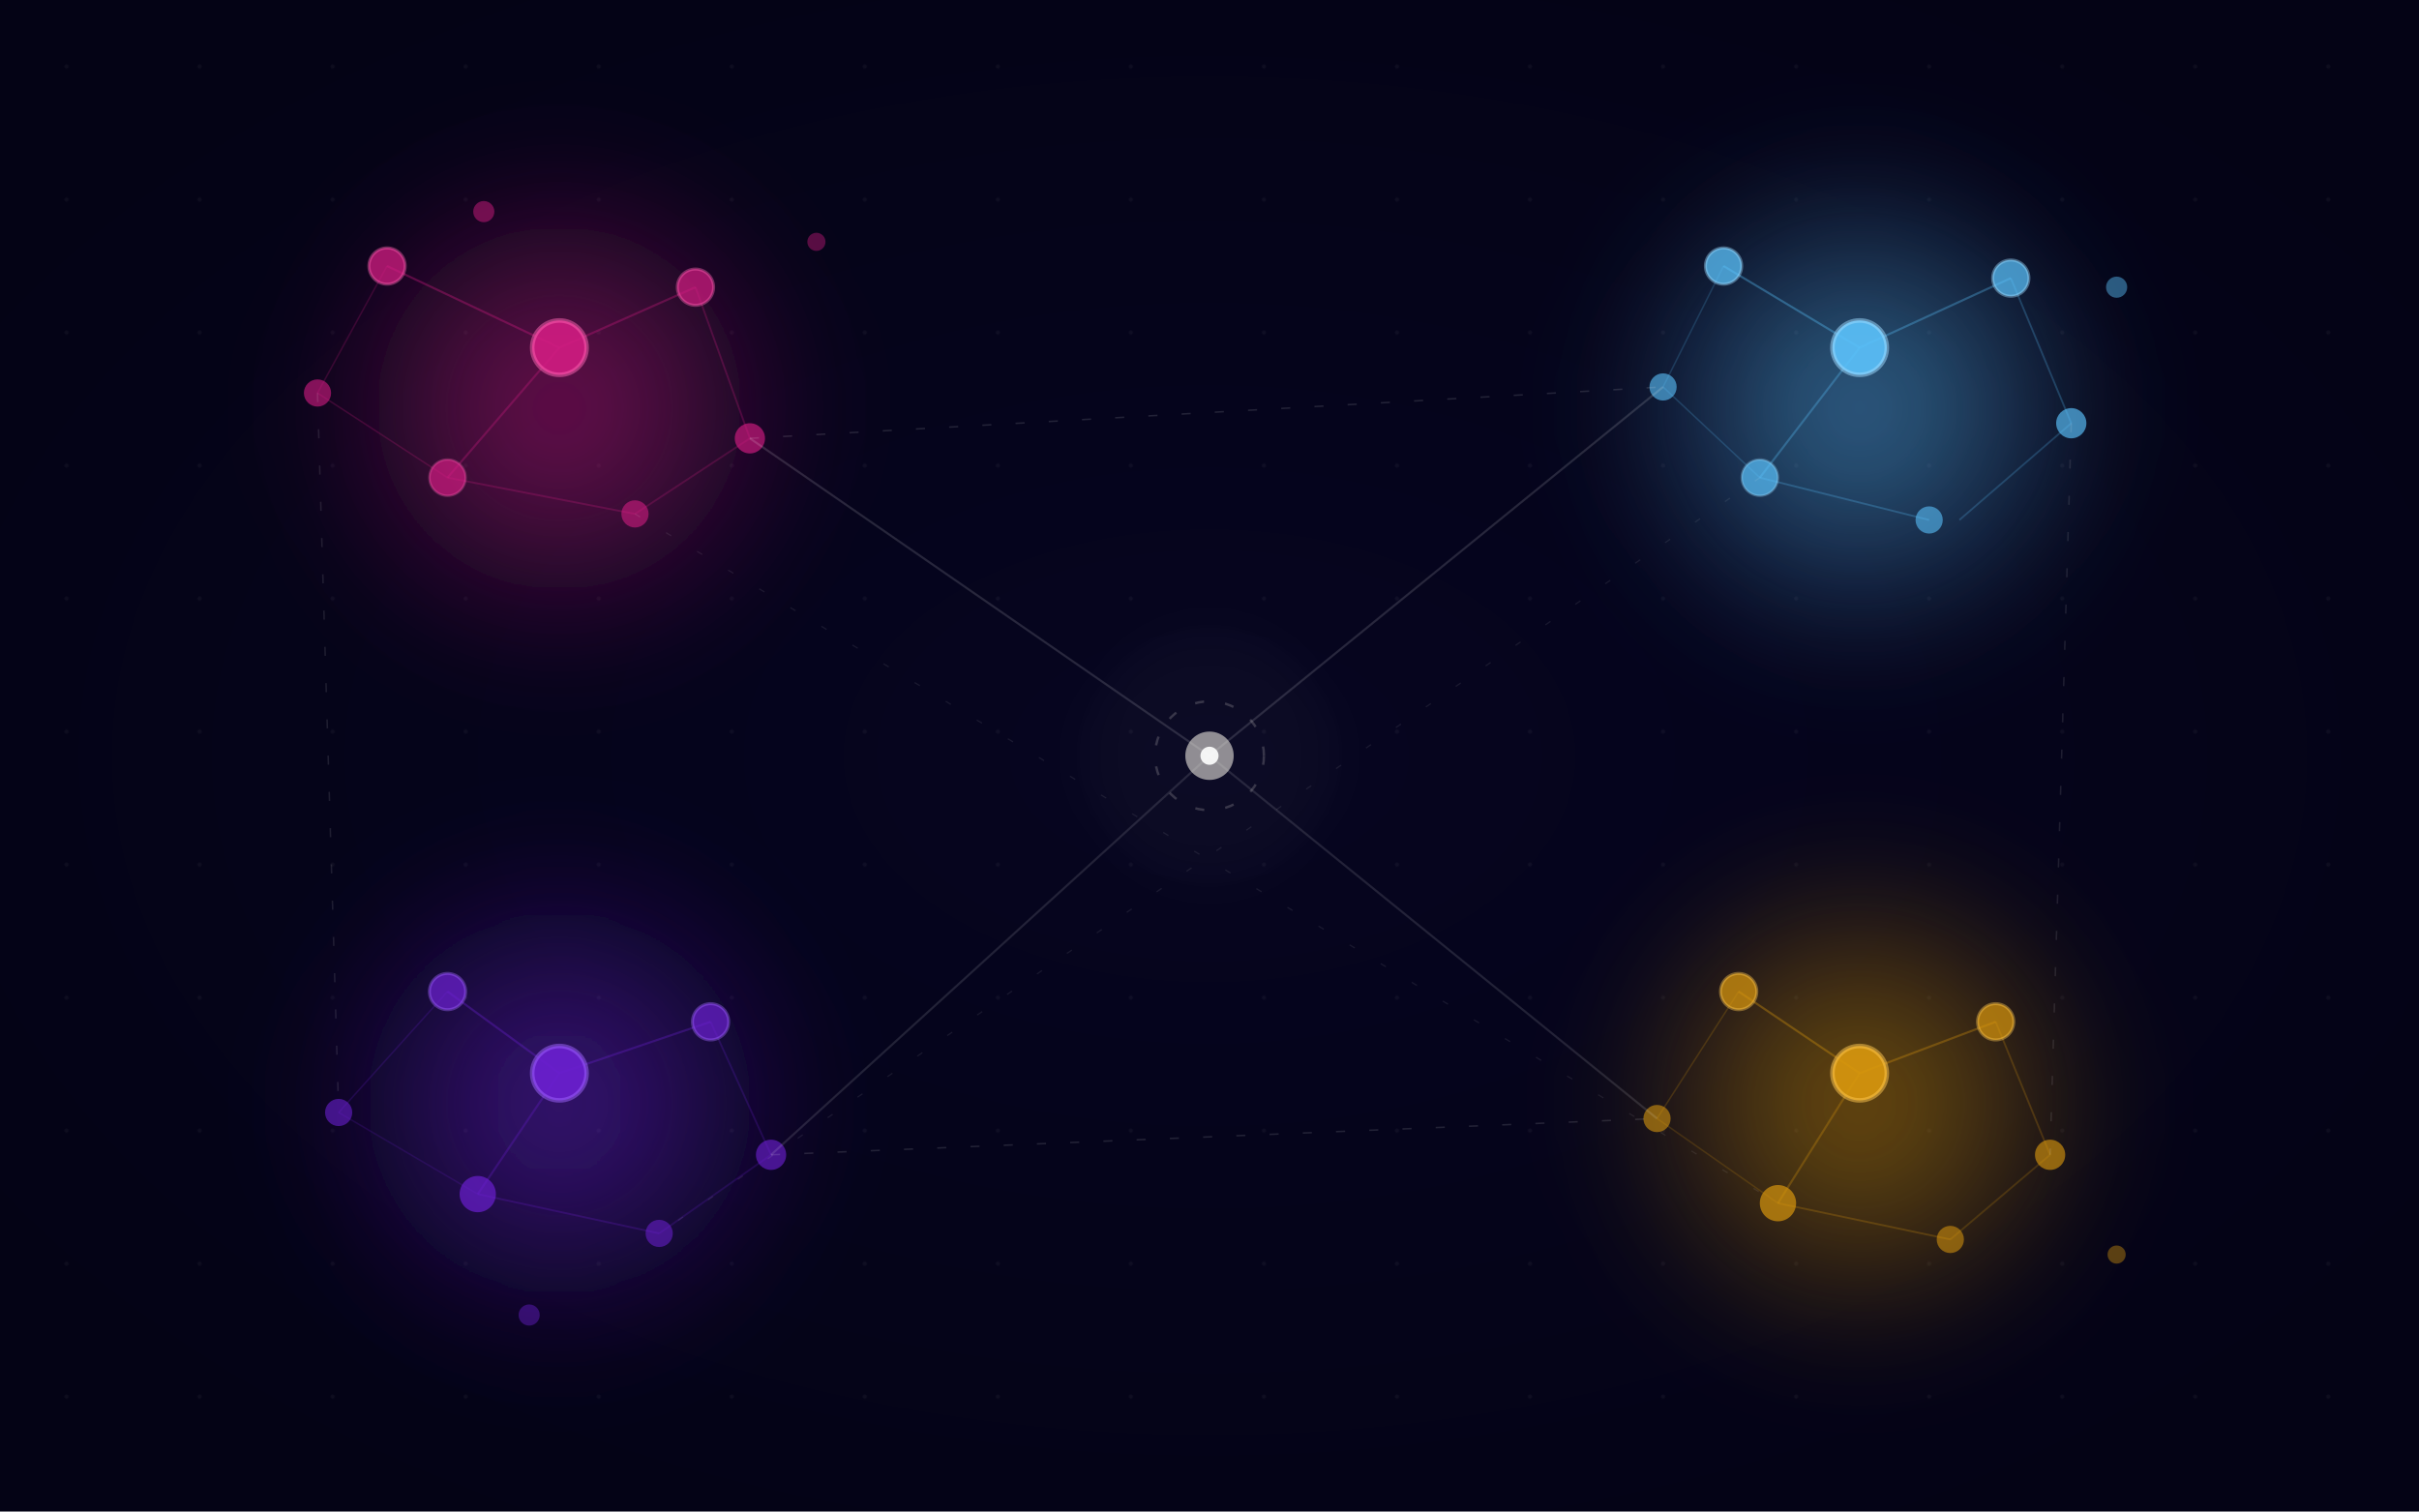
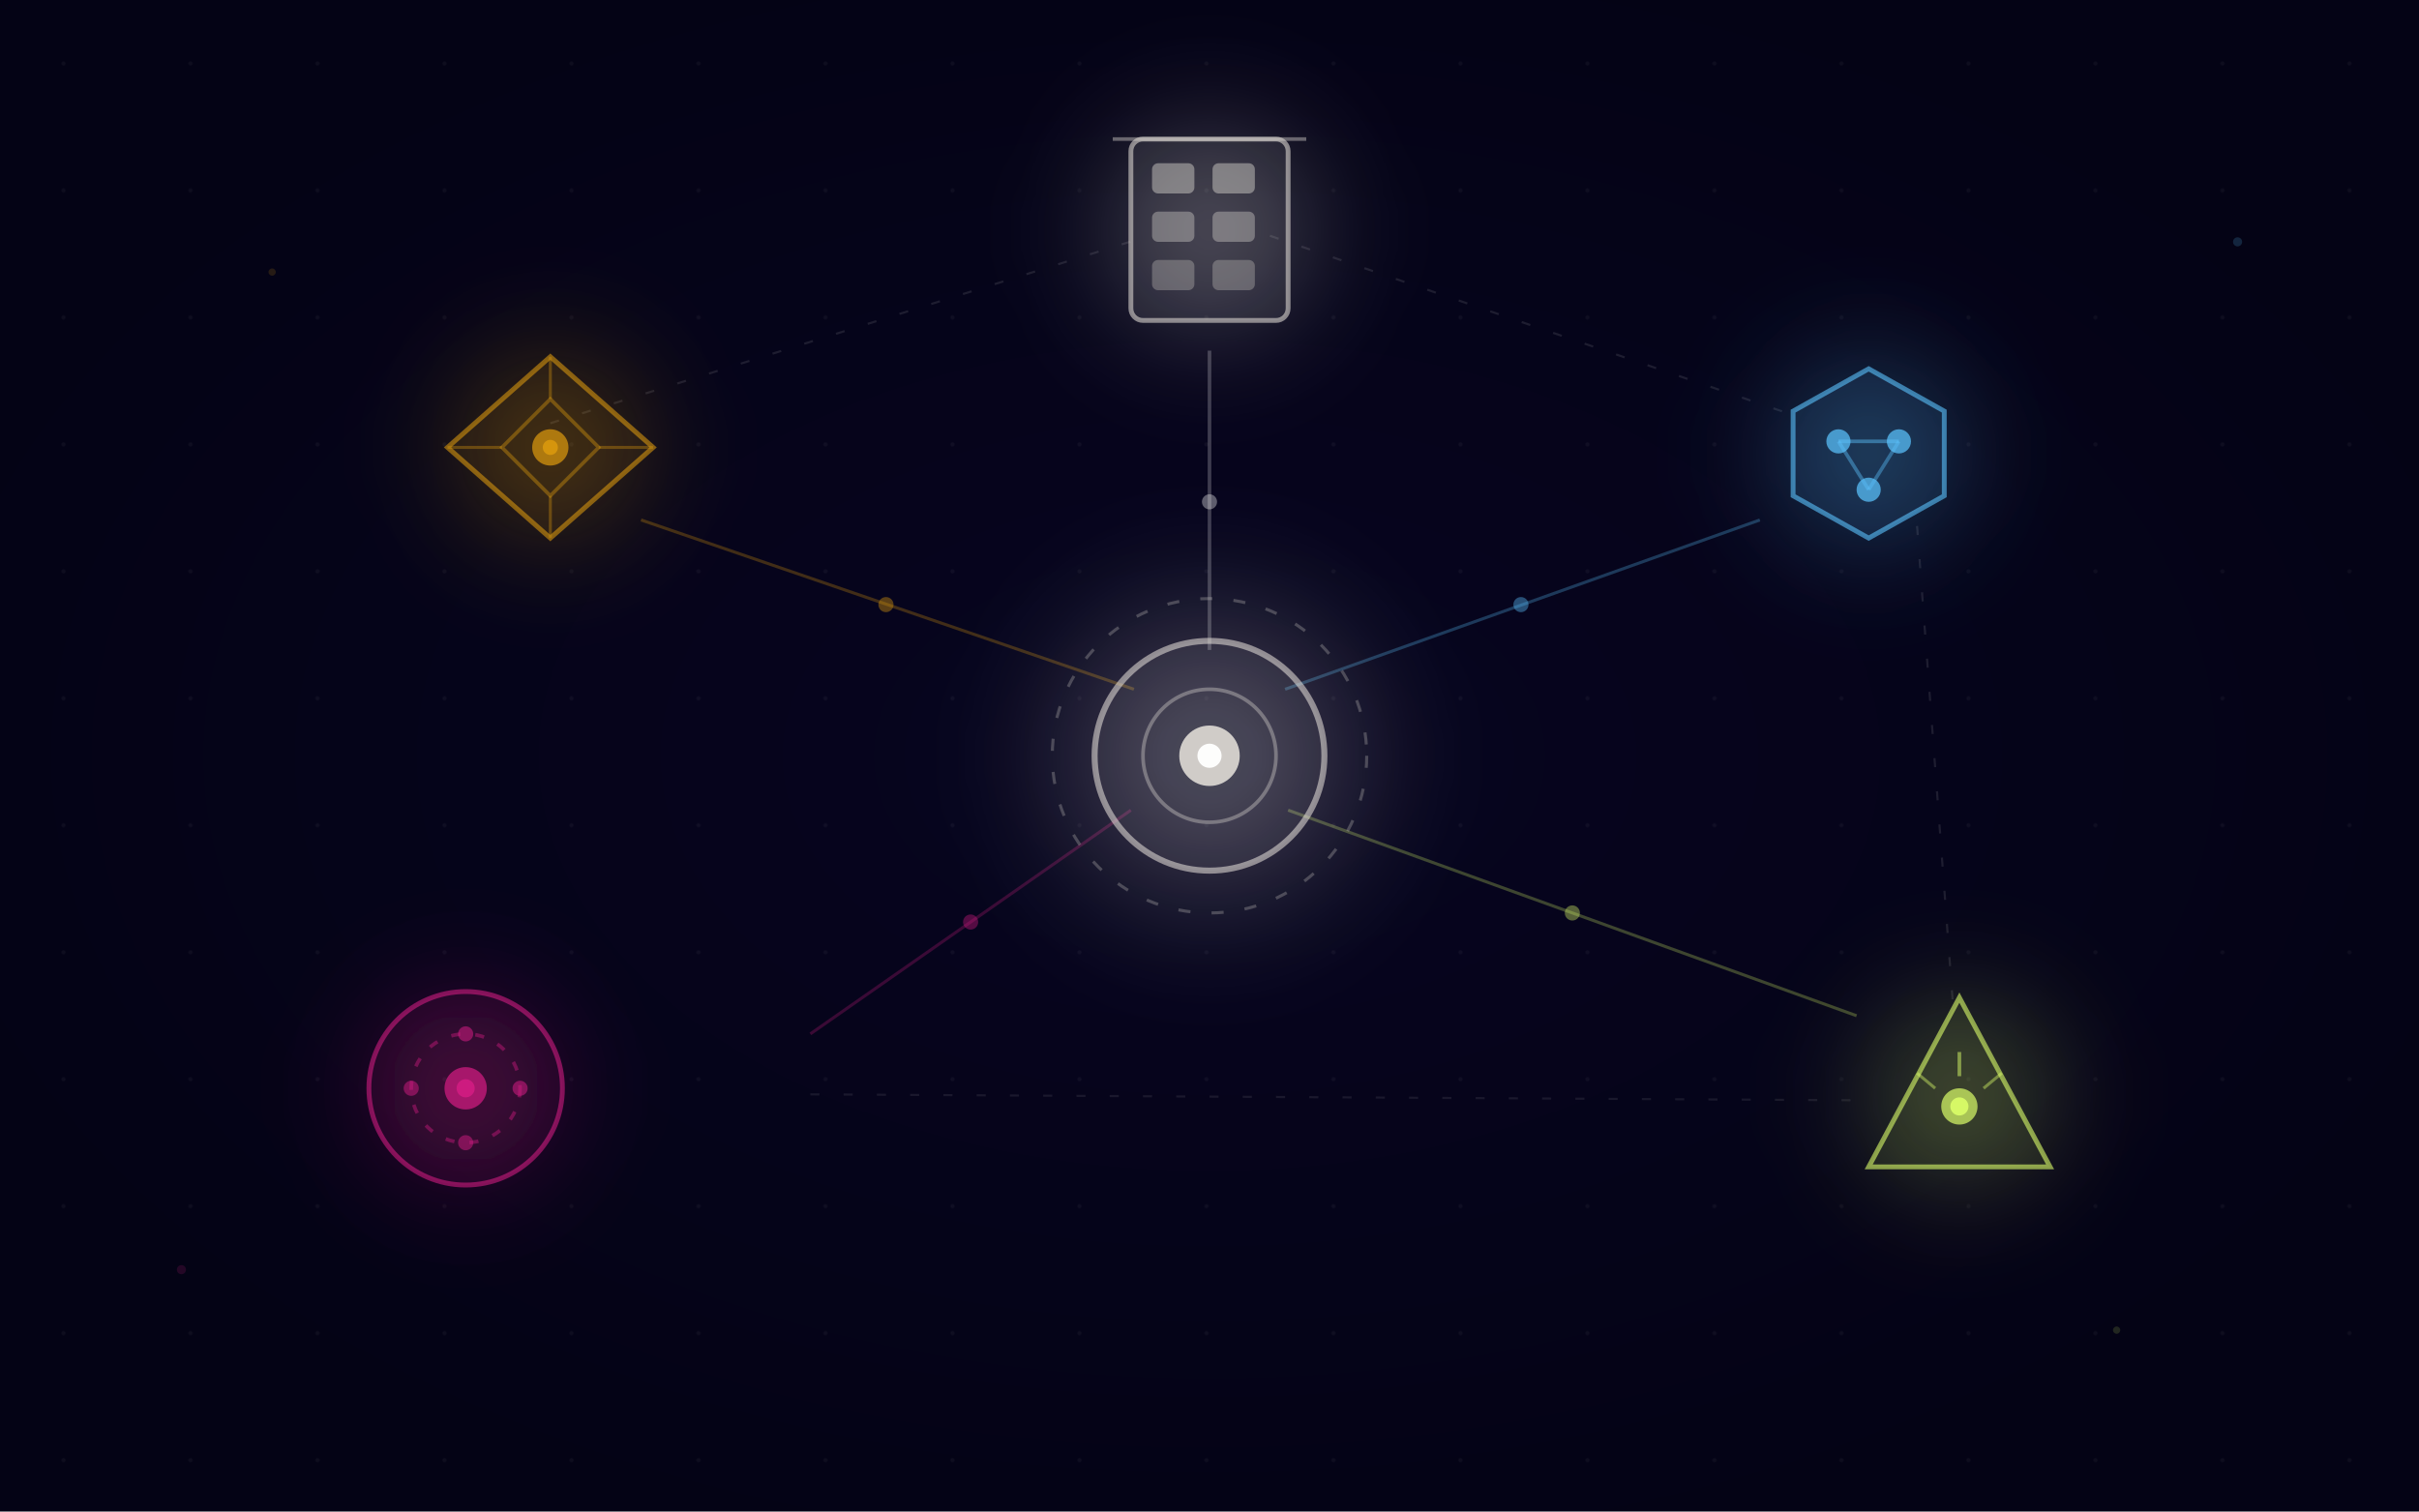
<svg xmlns="http://www.w3.org/2000/svg" viewBox="0 0 800 500" width="800" height="500" preserveAspectRatio="xMidYMid slice">
  <defs>
-     <radialGradient id="i3-bg" cx="50%" cy="50%" r="60%">
-       <stop offset="0%" stop-color="#060520" />
+     <radialGradient id="i3bg" cx="50%" cy="50%" r="55%">
+       <stop offset="0%" stop-color="#070520" />
      <stop offset="100%" stop-color="#040315" />
    </radialGradient>
-     <radialGradient id="i3-g-pink" cx="50%" cy="50%" r="50%">
-       <stop offset="0%" stop-color="#d21c82" stop-opacity="0.55" />
+     <radialGradient id="i3hub" cx="50%" cy="50%" r="50%">
+       <stop offset="0%" stop-color="rgba(232,228,220,0.35)" />
+       <stop offset="100%" stop-color="rgba(232,228,220,0)" />
+     </radialGradient>
+     <radialGradient id="i3gA" cx="50%" cy="50%" r="50%">
+       <stop offset="0%" stop-color="#5bc2fc" stop-opacity="0.35" />
+       <stop offset="100%" stop-color="#5bc2fc" stop-opacity="0" />
+     </radialGradient>
+     <radialGradient id="i3gP" cx="50%" cy="50%" r="50%">
+       <stop offset="0%" stop-color="#d21c82" stop-opacity="0.35" />
      <stop offset="100%" stop-color="#d21c82" stop-opacity="0" />
    </radialGradient>
-     <radialGradient id="i3-g-blue" cx="50%" cy="50%" r="50%">
-       <stop offset="0%" stop-color="#5bc2fc" stop-opacity="0.55" />
-       <stop offset="100%" stop-color="#5bc2fc" stop-opacity="0" />
-     </radialGradient>
-     <radialGradient id="i3-g-vio" cx="50%" cy="50%" r="50%">
-       <stop offset="0%" stop-color="#6c20d2" stop-opacity="0.55" />
+     <radialGradient id="i3gV" cx="50%" cy="50%" r="50%">
+       <stop offset="0%" stop-color="#6c20d2" stop-opacity="0.35" />
      <stop offset="100%" stop-color="#6c20d2" stop-opacity="0" />
    </radialGradient>
-     <radialGradient id="i3-g-gold" cx="50%" cy="50%" r="50%">
-       <stop offset="0%" stop-color="#da980e" stop-opacity="0.55" />
+     <radialGradient id="i3gG" cx="50%" cy="50%" r="50%">
+       <stop offset="0%" stop-color="#da980e" stop-opacity="0.35" />
      <stop offset="100%" stop-color="#da980e" stop-opacity="0" />
    </radialGradient>
-     <radialGradient id="i3-center" cx="50%" cy="50%" r="50%">
-       <stop offset="0%" stop-color="rgba(232,228,220,0.9)" stop-opacity="0.8" />
-       <stop offset="100%" stop-color="rgba(232,228,220,0)" stop-opacity="0" />
+     <radialGradient id="i3gL" cx="50%" cy="50%" r="50%">
+       <stop offset="0%" stop-color="#dbfe69" stop-opacity="0.30" />
+       <stop offset="100%" stop-color="#dbfe69" stop-opacity="0" />
    </radialGradient>
-     <filter id="i3-glow" x="-80%" y="-80%" width="260%" height="260%">
-       <feGaussianBlur stdDeviation="18" />
+     <filter id="i3glow" x="-80%" y="-80%" width="260%" height="260%">
+       <feGaussianBlur stdDeviation="16" />
    </filter>
-     <filter id="i3-soft" x="-60%" y="-60%" width="220%" height="220%">
-       <feGaussianBlur stdDeviation="8" />
+     <filter id="i3sm" x="-50%" y="-50%" width="200%" height="200%">
+       <feGaussianBlur stdDeviation="6" />
    </filter>
-     <filter id="i3-micro" x="-40%" y="-40%" width="180%" height="180%">
-       <feGaussianBlur stdDeviation="3" />
-     </filter>
-     <pattern id="i3-dots" width="44" height="44" patternUnits="userSpaceOnUse">
-       <circle cx="22" cy="22" r="0.7" fill="rgba(255,255,255,0.04)" />
+     <pattern id="i3dots" width="42" height="42" patternUnits="userSpaceOnUse">
+       <circle cx="21" cy="21" r="0.7" fill="rgba(255,255,255,0.04)" />
    </pattern>
  </defs>
-   <rect width="800" height="500" fill="url(#i3-bg)" />
-   <rect width="800" height="500" fill="url(#i3-dots)" />
-   <circle cx="185" cy="135" r="85" fill="url(#i3-g-pink)" filter="url(#i3-glow)" />
-   <line x1="128" y1="88" x2="185" y2="115" stroke="#d21c82" stroke-width="0.7" stroke-opacity="0.35" />
-   <line x1="185" y1="115" x2="230" y2="95" stroke="#d21c82" stroke-width="0.7" stroke-opacity="0.32" />
-   <line x1="185" y1="115" x2="148" y2="158" stroke="#d21c82" stroke-width="0.7" stroke-opacity="0.30" />
-   <line x1="148" y1="158" x2="210" y2="170" stroke="#d21c82" stroke-width="0.6" stroke-opacity="0.25" />
-   <line x1="230" y1="95" x2="248" y2="145" stroke="#d21c82" stroke-width="0.6" stroke-opacity="0.25" />
-   <line x1="248" y1="145" x2="210" y2="170" stroke="#d21c82" stroke-width="0.6" stroke-opacity="0.22" />
-   <line x1="105" y1="130" x2="148" y2="158" stroke="#d21c82" stroke-width="0.5" stroke-opacity="0.22" />
-   <line x1="128" y1="88" x2="105" y2="130" stroke="#d21c82" stroke-width="0.5" stroke-opacity="0.20" />
-   <circle cx="185" cy="115" r="9" fill="#d21c82" fill-opacity="0.90" stroke="rgba(255,100,180,0.5)" stroke-width="1.5" />
-   <circle cx="128" cy="88" r="6" fill="#d21c82" fill-opacity="0.75" stroke="rgba(255,100,180,0.4)" stroke-width="1" />
-   <circle cx="230" cy="95" r="6" fill="#d21c82" fill-opacity="0.72" stroke="rgba(255,100,180,0.4)" stroke-width="1" />
-   <circle cx="105" cy="130" r="4.5" fill="#d21c82" fill-opacity="0.60" />
-   <circle cx="148" cy="158" r="6" fill="#d21c82" fill-opacity="0.70" stroke="rgba(255,100,180,0.3)" stroke-width="0.8" />
-   <circle cx="248" cy="145" r="5" fill="#d21c82" fill-opacity="0.65" />
-   <circle cx="210" cy="170" r="4.5" fill="#d21c82" fill-opacity="0.58" />
-   <circle cx="160" cy="70" r="3.5" fill="#d21c82" fill-opacity="0.48" />
-   <circle cx="270" cy="80" r="3" fill="#d21c82" fill-opacity="0.40" />
-   <circle cx="615" cy="135" r="85" fill="url(#i3-g-blue)" filter="url(#i3-glow)" />
-   <line x1="570" y1="88" x2="615" y2="115" stroke="#5bc2fc" stroke-width="0.7" stroke-opacity="0.35" />
-   <line x1="615" y1="115" x2="665" y2="92" stroke="#5bc2fc" stroke-width="0.7" stroke-opacity="0.32" />
-   <line x1="615" y1="115" x2="582" y2="158" stroke="#5bc2fc" stroke-width="0.7" stroke-opacity="0.30" />
-   <line x1="582" y1="158" x2="638" y2="172" stroke="#5bc2fc" stroke-width="0.6" stroke-opacity="0.26" />
-   <line x1="665" y1="92" x2="685" y2="140" stroke="#5bc2fc" stroke-width="0.6" stroke-opacity="0.24" />
-   <line x1="685" y1="140" x2="648" y2="172" stroke="#5bc2fc" stroke-width="0.6" stroke-opacity="0.22" />
-   <line x1="550" y1="128" x2="582" y2="158" stroke="#5bc2fc" stroke-width="0.5" stroke-opacity="0.20" />
-   <line x1="570" y1="88" x2="550" y2="128" stroke="#5bc2fc" stroke-width="0.5" stroke-opacity="0.18" />
-   <circle cx="615" cy="115" r="9" fill="#5bc2fc" fill-opacity="0.90" stroke="rgba(160,220,255,0.5)" stroke-width="1.5" />
-   <circle cx="570" cy="88" r="6" fill="#5bc2fc" fill-opacity="0.75" stroke="rgba(160,220,255,0.4)" stroke-width="1" />
-   <circle cx="665" cy="92" r="6" fill="#5bc2fc" fill-opacity="0.72" stroke="rgba(160,220,255,0.4)" stroke-width="1" />
-   <circle cx="550" cy="128" r="4.5" fill="#5bc2fc" fill-opacity="0.60" />
-   <circle cx="582" cy="158" r="6" fill="#5bc2fc" fill-opacity="0.70" stroke="rgba(160,220,255,0.3)" stroke-width="0.8" />
-   <circle cx="685" cy="140" r="5" fill="#5bc2fc" fill-opacity="0.65" />
-   <circle cx="638" cy="172" r="4.5" fill="#5bc2fc" fill-opacity="0.58" />
-   <circle cx="700" cy="95" r="3.5" fill="#5bc2fc" fill-opacity="0.45" />
-   <circle cx="185" cy="365" r="85" fill="url(#i3-g-vio)" filter="url(#i3-glow)" />
-   <line x1="148" y1="328" x2="185" y2="355" stroke="#6c20d2" stroke-width="0.7" stroke-opacity="0.35" />
-   <line x1="185" y1="355" x2="235" y2="338" stroke="#6c20d2" stroke-width="0.7" stroke-opacity="0.32" />
-   <line x1="185" y1="355" x2="158" y2="395" stroke="#6c20d2" stroke-width="0.7" stroke-opacity="0.28" />
-   <line x1="158" y1="395" x2="218" y2="408" stroke="#6c20d2" stroke-width="0.6" stroke-opacity="0.24" />
-   <line x1="235" y1="338" x2="255" y2="382" stroke="#6c20d2" stroke-width="0.6" stroke-opacity="0.22" />
-   <line x1="255" y1="382" x2="218" y2="408" stroke="#6c20d2" stroke-width="0.6" stroke-opacity="0.20" />
-   <line x1="112" y1="368" x2="148" y2="328" stroke="#6c20d2" stroke-width="0.5" stroke-opacity="0.20" />
-   <line x1="112" y1="368" x2="158" y2="395" stroke="#6c20d2" stroke-width="0.5" stroke-opacity="0.18" />
-   <circle cx="185" cy="355" r="9" fill="#6c20d2" fill-opacity="0.90" stroke="rgba(160,100,255,0.5)" stroke-width="1.5" />
-   <circle cx="148" cy="328" r="6" fill="#6c20d2" fill-opacity="0.72" stroke="rgba(160,100,255,0.4)" stroke-width="1" />
-   <circle cx="235" cy="338" r="6" fill="#6c20d2" fill-opacity="0.70" stroke="rgba(160,100,255,0.4)" stroke-width="1" />
-   <circle cx="112" cy="368" r="4.5" fill="#6c20d2" fill-opacity="0.58" />
-   <circle cx="158" cy="395" r="6" fill="#6c20d2" fill-opacity="0.68" />
-   <circle cx="255" cy="382" r="5" fill="#6c20d2" fill-opacity="0.62" />
-   <circle cx="218" cy="408" r="4.5" fill="#6c20d2" fill-opacity="0.55" />
-   <circle cx="175" cy="435" r="3.5" fill="#6c20d2" fill-opacity="0.42" />
-   <circle cx="615" cy="365" r="85" fill="url(#i3-g-gold)" filter="url(#i3-glow)" />
-   <line x1="575" y1="328" x2="615" y2="355" stroke="#da980e" stroke-width="0.7" stroke-opacity="0.35" />
-   <line x1="615" y1="355" x2="660" y2="338" stroke="#da980e" stroke-width="0.7" stroke-opacity="0.32" />
-   <line x1="615" y1="355" x2="588" y2="398" stroke="#da980e" stroke-width="0.7" stroke-opacity="0.28" />
-   <line x1="588" y1="398" x2="645" y2="410" stroke="#da980e" stroke-width="0.6" stroke-opacity="0.24" />
-   <line x1="660" y1="338" x2="678" y2="382" stroke="#da980e" stroke-width="0.6" stroke-opacity="0.22" />
-   <line x1="678" y1="382" x2="645" y2="410" stroke="#da980e" stroke-width="0.6" stroke-opacity="0.20" />
-   <line x1="548" y1="370" x2="575" y2="328" stroke="#da980e" stroke-width="0.5" stroke-opacity="0.20" />
-   <line x1="548" y1="370" x2="588" y2="398" stroke="#da980e" stroke-width="0.5" stroke-opacity="0.18" />
-   <circle cx="615" cy="355" r="9" fill="#da980e" fill-opacity="0.90" stroke="rgba(255,200,80,0.5)" stroke-width="1.5" />
-   <circle cx="575" cy="328" r="6" fill="#da980e" fill-opacity="0.72" stroke="rgba(255,200,80,0.4)" stroke-width="1" />
-   <circle cx="660" cy="338" r="6" fill="#da980e" fill-opacity="0.70" stroke="rgba(255,200,80,0.4)" stroke-width="1" />
-   <circle cx="548" cy="370" r="4.5" fill="#da980e" fill-opacity="0.58" />
-   <circle cx="588" cy="398" r="6" fill="#da980e" fill-opacity="0.68" />
-   <circle cx="678" cy="382" r="5" fill="#da980e" fill-opacity="0.62" />
-   <circle cx="645" cy="410" r="4.5" fill="#da980e" fill-opacity="0.55" />
-   <circle cx="700" cy="415" r="3" fill="#da980e" fill-opacity="0.40" />
-   <line x1="248" y1="145" x2="550" y2="128" stroke="rgba(255,255,255,0.12)" stroke-width="0.5" stroke-dasharray="3 8" />
-   <line x1="105" y1="130" x2="112" y2="368" stroke="rgba(255,255,255,0.10)" stroke-width="0.5" stroke-dasharray="3 9" />
-   <line x1="685" y1="140" x2="678" y2="382" stroke="rgba(255,255,255,0.10)" stroke-width="0.5" stroke-dasharray="3 9" />
-   <line x1="255" y1="382" x2="548" y2="370" stroke="rgba(255,255,255,0.12)" stroke-width="0.5" stroke-dasharray="3 8" />
-   <line x1="210" y1="170" x2="588" y2="398" stroke="rgba(255,255,255,0.08)" stroke-width="0.4" stroke-dasharray="2 10" />
-   <line x1="582" y1="158" x2="218" y2="408" stroke="rgba(255,255,255,0.08)" stroke-width="0.4" stroke-dasharray="2 10" />
-   <line x1="400" y1="250" x2="248" y2="145" stroke="rgba(255,255,255,0.14)" stroke-width="0.7" />
-   <line x1="400" y1="250" x2="550" y2="128" stroke="rgba(255,255,255,0.14)" stroke-width="0.7" />
-   <line x1="400" y1="250" x2="255" y2="382" stroke="rgba(255,255,255,0.12)" stroke-width="0.7" />
-   <line x1="400" y1="250" x2="548" y2="370" stroke="rgba(255,255,255,0.12)" stroke-width="0.7" />
-   <circle cx="400" cy="250" r="40" fill="rgba(232,228,220,0.03)" filter="url(#i3-soft)" />
-   <circle cx="400" cy="250" r="18" fill="none" stroke="rgba(232,228,220,0.2)" stroke-width="0.8" stroke-dasharray="3 7" />
-   <circle cx="400" cy="250" r="8" fill="rgba(232,228,220,0.6)" />
-   <circle cx="400" cy="250" r="3" fill="rgba(255,255,255,0.9)" />
+   <rect width="800" height="500" fill="url(#i3bg)" />
+   <rect width="800" height="500" fill="url(#i3dots)" />
+   <line x1="400" y1="215" x2="400" y2="116" stroke="rgba(255,255,255,0.22)" stroke-width="1.2" />
+   <circle cx="400" cy="166" r="2.5" fill="rgba(255,255,255,0.35)" />
+   <line x1="425" y1="228" x2="582" y2="172" stroke="#5bc2fc" stroke-width="1.0" stroke-opacity="0.28" />
+   <circle cx="503" cy="200" r="2.5" fill="#5bc2fc" fill-opacity="0.40" />
+   <line x1="426" y1="268" x2="614" y2="336" stroke="#dbfe69" stroke-width="1.0" stroke-opacity="0.26" />
+   <circle cx="520" cy="302" r="2.5" fill="#dbfe69" fill-opacity="0.38" />
+   <line x1="374" y1="268" x2="268" y2="342" stroke="#d21c82" stroke-width="1.0" stroke-opacity="0.26" />
+   <circle cx="321" cy="305" r="2.5" fill="#d21c82" fill-opacity="0.38" />
+   <line x1="375" y1="228" x2="212" y2="172" stroke="#da980e" stroke-width="1.0" stroke-opacity="0.28" />
+   <circle cx="293" cy="200" r="2.5" fill="#da980e" fill-opacity="0.40" />
+   <line x1="420" y1="78" x2="595" y2="138" stroke="rgba(255,255,255,0.10)" stroke-width="0.7" stroke-dasharray="3 8" />
+   <line x1="634" y1="174" x2="646" y2="334" stroke="rgba(255,255,255,0.10)" stroke-width="0.7" stroke-dasharray="3 8" />
+   <line x1="182" y1="140" x2="380" y2="78" stroke="rgba(255,255,255,0.10)" stroke-width="0.7" stroke-dasharray="3 8" />
+   <line x1="268" y1="362" x2="620" y2="364" stroke="rgba(255,255,255,0.08)" stroke-width="0.7" stroke-dasharray="3 8" />
+   <circle cx="400" cy="76" r="50" fill="url(#i3hub)" filter="url(#i3glow)" />
+   <rect x="374" y="46" width="52" height="60" rx="4" fill="rgba(232,228,220,0.08)" stroke="rgba(232,228,220,0.55)" stroke-width="1.6" />
+   <rect x="381" y="54" width="14" height="10" rx="2" fill="rgba(232,228,220,0.42)" />
+   <rect x="401" y="54" width="14" height="10" rx="2" fill="rgba(232,228,220,0.42)" />
+   <rect x="381" y="70" width="14" height="10" rx="2" fill="rgba(232,228,220,0.35)" />
+   <rect x="401" y="70" width="14" height="10" rx="2" fill="rgba(232,228,220,0.35)" />
+   <rect x="381" y="86" width="14" height="10" rx="2" fill="rgba(232,228,220,0.28)" />
+   <rect x="401" y="86" width="14" height="10" rx="2" fill="rgba(232,228,220,0.28)" />
+   <line x1="368" y1="46" x2="432" y2="46" stroke="rgba(232,228,220,0.40)" stroke-width="1.2" />
+   <circle cx="618" cy="150" r="46" fill="url(#i3gA)" filter="url(#i3glow)" />
+   <polygon points="618,122 643,136 643,164 618,178 593,164 593,136" fill="#5bc2fc" fill-opacity="0.08" stroke="#5bc2fc" stroke-width="1.6" stroke-opacity="0.60" />
+   <circle cx="608" cy="146" r="4" fill="#5bc2fc" fill-opacity="0.72" />
+   <circle cx="628" cy="146" r="4" fill="#5bc2fc" fill-opacity="0.72" />
+   <circle cx="618" cy="162" r="4" fill="#5bc2fc" fill-opacity="0.72" />
+   <line x1="608" y1="146" x2="628" y2="146" stroke="#5bc2fc" stroke-width="1.2" stroke-opacity="0.45" />
+   <line x1="608" y1="146" x2="618" y2="162" stroke="#5bc2fc" stroke-width="1.2" stroke-opacity="0.42" />
+   <line x1="628" y1="146" x2="618" y2="162" stroke="#5bc2fc" stroke-width="1.2" stroke-opacity="0.40" />
+   <circle cx="648" cy="362" r="46" fill="url(#i3gL)" filter="url(#i3glow)" />
+   <polygon points="648,330 678,386 618,386" fill="#dbfe69" fill-opacity="0.08" stroke="#dbfe69" stroke-width="1.6" stroke-opacity="0.60" />
+   <circle cx="648" cy="366" r="6" fill="#dbfe69" fill-opacity="0.70" />
+   <circle cx="648" cy="366" r="3" fill="#dbfe69" fill-opacity="0.90" />
+   <line x1="648" y1="356" x2="648" y2="348" stroke="#dbfe69" stroke-width="1.2" stroke-opacity="0.50" />
+   <line x1="656" y1="360" x2="662" y2="355" stroke="#dbfe69" stroke-width="1.0" stroke-opacity="0.42" />
+   <line x1="640" y1="360" x2="634" y2="355" stroke="#dbfe69" stroke-width="1.0" stroke-opacity="0.42" />
+   <circle cx="154" cy="360" r="46" fill="url(#i3gP)" filter="url(#i3glow)" />
+   <circle cx="154" cy="360" r="32" fill="#d21c82" fill-opacity="0.08" stroke="#d21c82" stroke-width="1.6" stroke-opacity="0.58" />
+   <circle cx="154" cy="360" r="18" fill="none" stroke="#d21c82" stroke-width="1.2" stroke-opacity="0.42" stroke-dasharray="3 5" />
+   <circle cx="154" cy="360" r="7" fill="#d21c82" fill-opacity="0.72" />
+   <circle cx="154" cy="360" r="3" fill="#d21c82" fill-opacity="0.90" />
+   <circle cx="154" cy="342" r="2.5" fill="#d21c82" fill-opacity="0.55" />
+   <circle cx="172" cy="360" r="2.5" fill="#d21c82" fill-opacity="0.55" />
+   <circle cx="154" cy="378" r="2.5" fill="#d21c82" fill-opacity="0.50" />
+   <circle cx="136" cy="360" r="2.5" fill="#d21c82" fill-opacity="0.50" />
+   <circle cx="182" cy="148" r="46" fill="url(#i3gG)" filter="url(#i3glow)" />
+   <polygon points="182,118 216,148 182,178 148,148" fill="#da980e" fill-opacity="0.08" stroke="#da980e" stroke-width="1.6" stroke-opacity="0.58" />
+   <polygon points="182,132 198,148 182,164 166,148" fill="none" stroke="#da980e" stroke-width="1.2" stroke-opacity="0.40" />
+   <circle cx="182" cy="148" r="6" fill="#da980e" fill-opacity="0.72" />
+   <circle cx="182" cy="148" r="2.5" fill="#da980e" fill-opacity="0.90" />
+   <line x1="182" y1="118" x2="182" y2="132" stroke="#da980e" stroke-width="1" stroke-opacity="0.35" />
+   <line x1="182" y1="164" x2="182" y2="178" stroke="#da980e" stroke-width="1" stroke-opacity="0.35" />
+   <line x1="148" y1="148" x2="166" y2="148" stroke="#da980e" stroke-width="1" stroke-opacity="0.35" />
+   <line x1="198" y1="148" x2="216" y2="148" stroke="#da980e" stroke-width="1" stroke-opacity="0.35" />
+   <circle cx="400" cy="250" r="70" fill="url(#i3hub)" filter="url(#i3glow)" />
+   <circle cx="400" cy="250" r="52" fill="none" stroke="rgba(232,228,220,0.25)" stroke-width="1.0" stroke-dasharray="4 7" />
+   <circle cx="400" cy="250" r="38" fill="rgba(232,228,220,0.06)" stroke="rgba(232,228,220,0.55)" stroke-width="2.0" />
+   <circle cx="400" cy="250" r="22" fill="none" stroke="rgba(232,228,220,0.35)" stroke-width="1.2" />
+   <circle cx="400" cy="250" r="10" fill="rgba(232,228,220,0.85)" />
+   <circle cx="400" cy="250" r="4" fill="rgba(255,255,255,0.95)" />
+   <circle cx="740" cy="80" r="1.5" fill="#5bc2fc" fill-opacity="0.18" />
+   <circle cx="60" cy="420" r="1.5" fill="#d21c82" fill-opacity="0.16" />
+   <circle cx="700" cy="440" r="1.2" fill="#dbfe69" fill-opacity="0.14" />
+   <circle cx="90" cy="90" r="1.2" fill="#da980e" fill-opacity="0.16" />
</svg>
